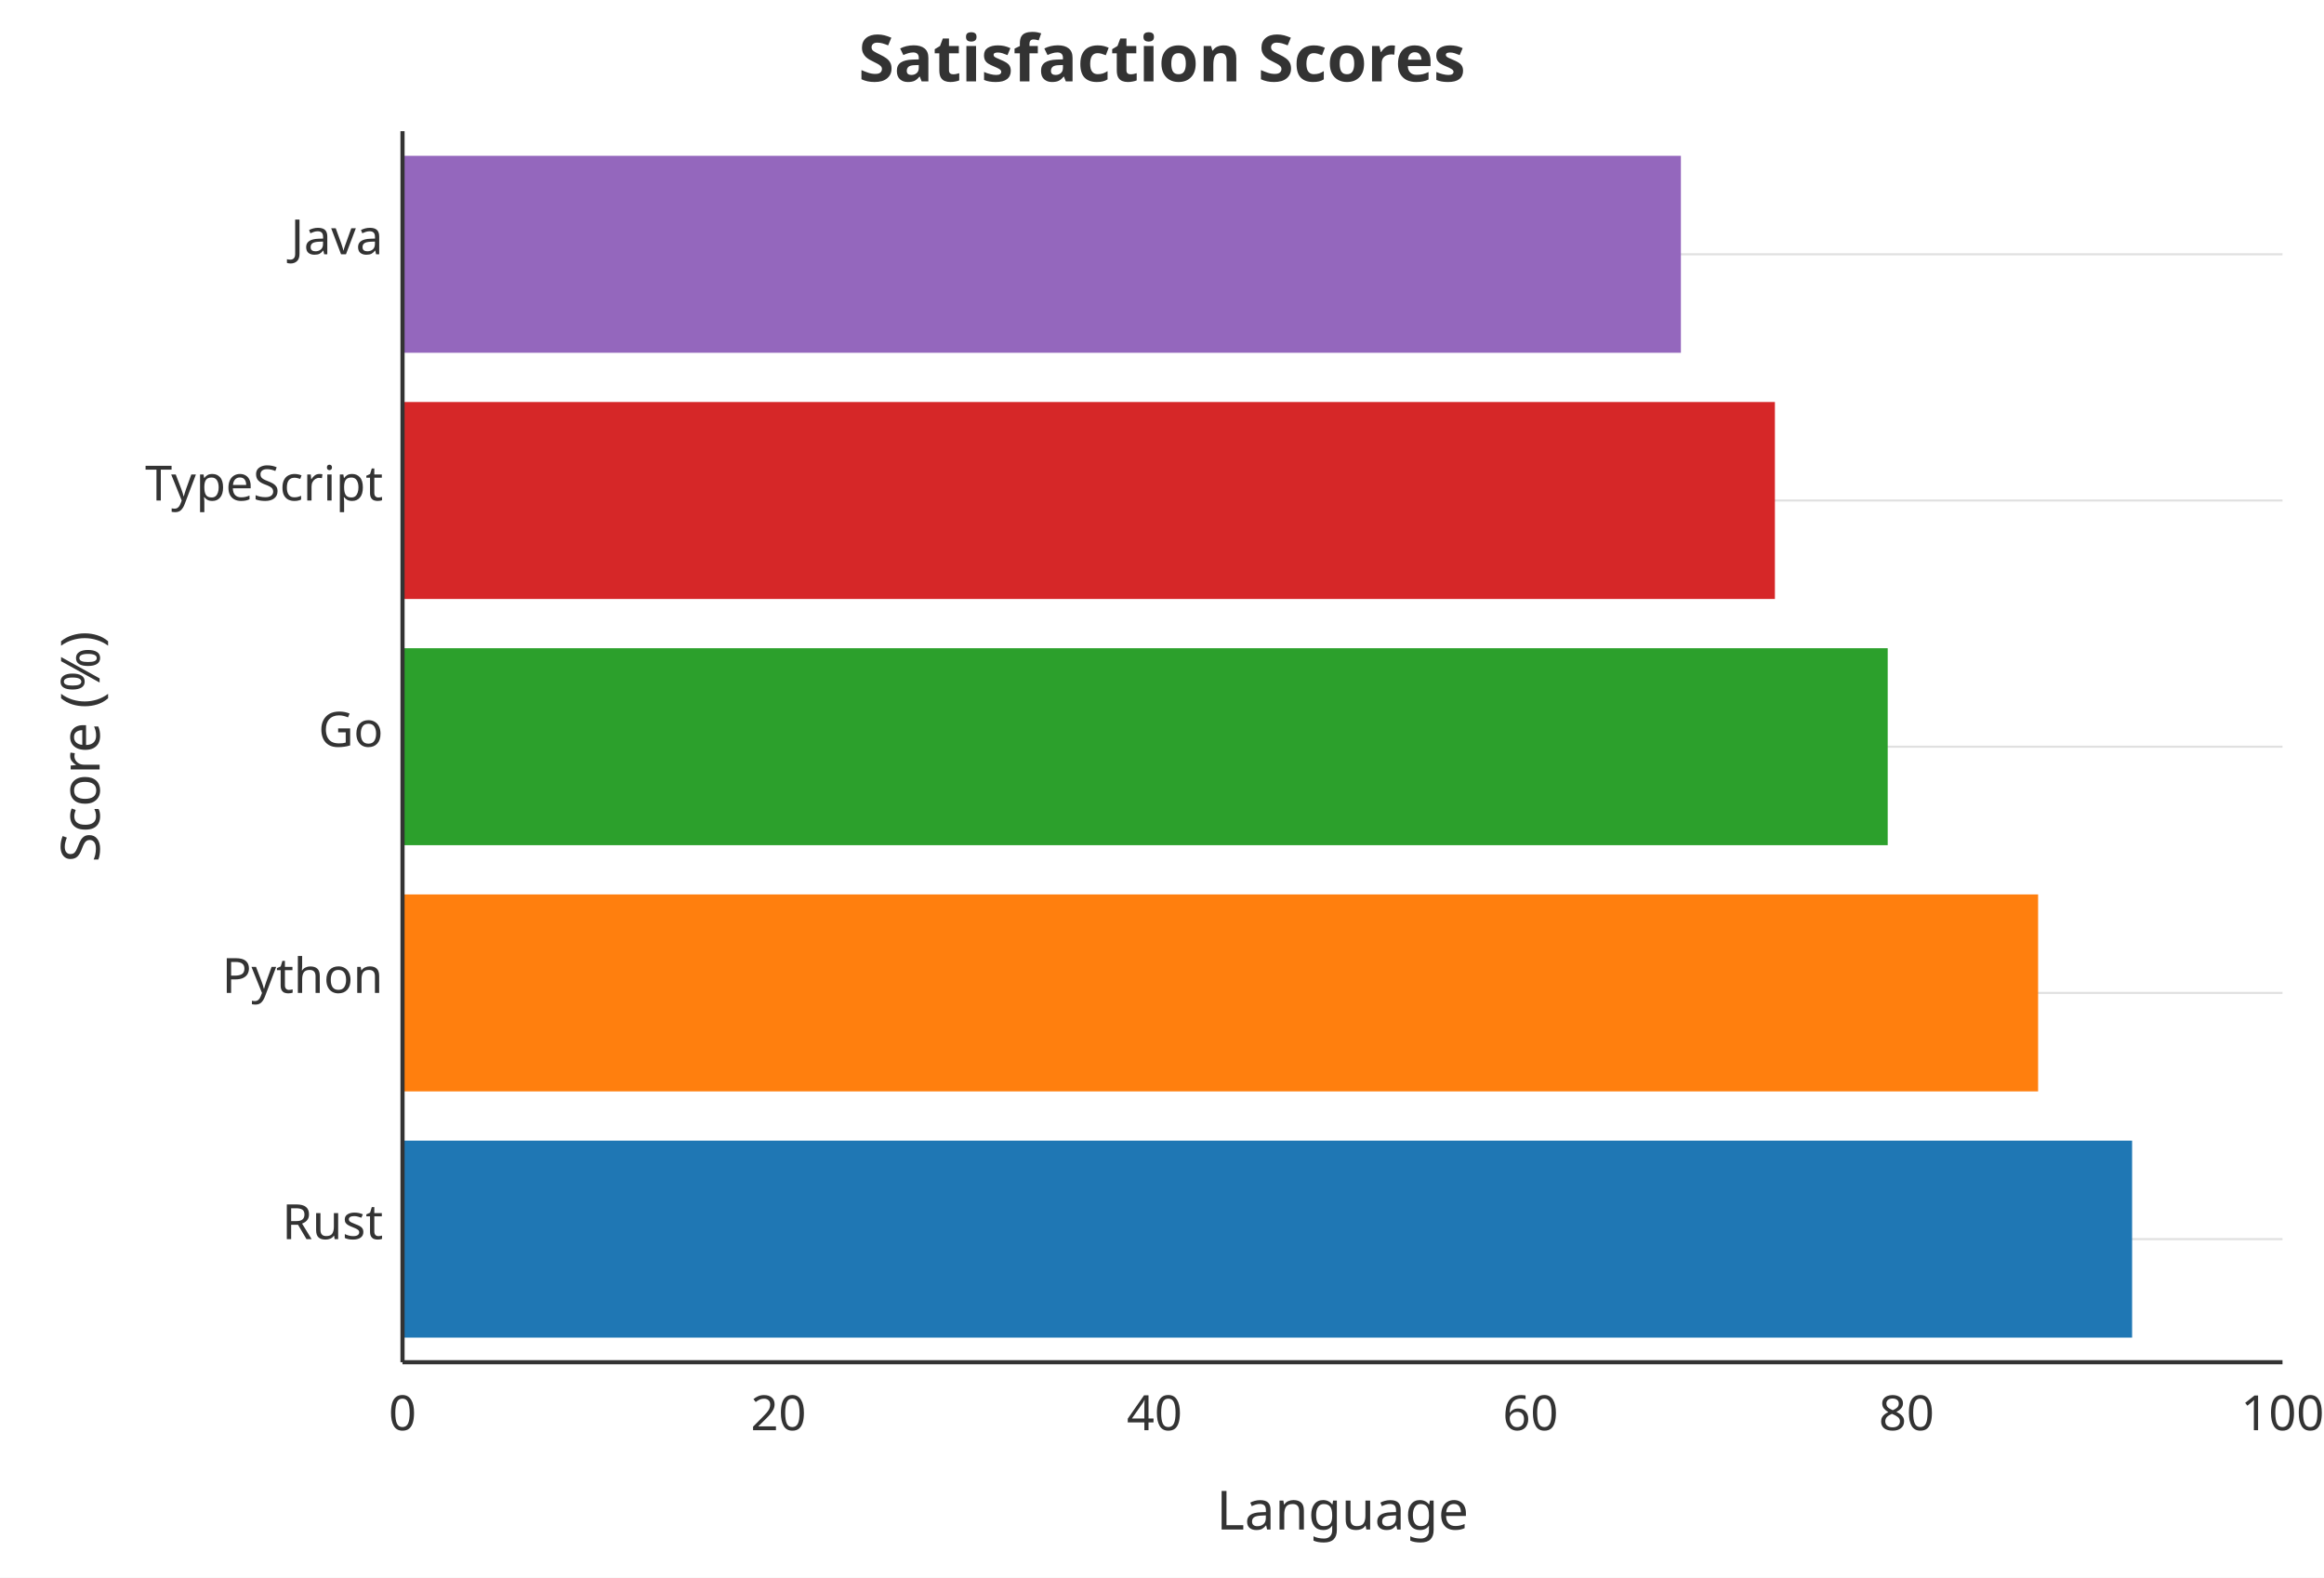
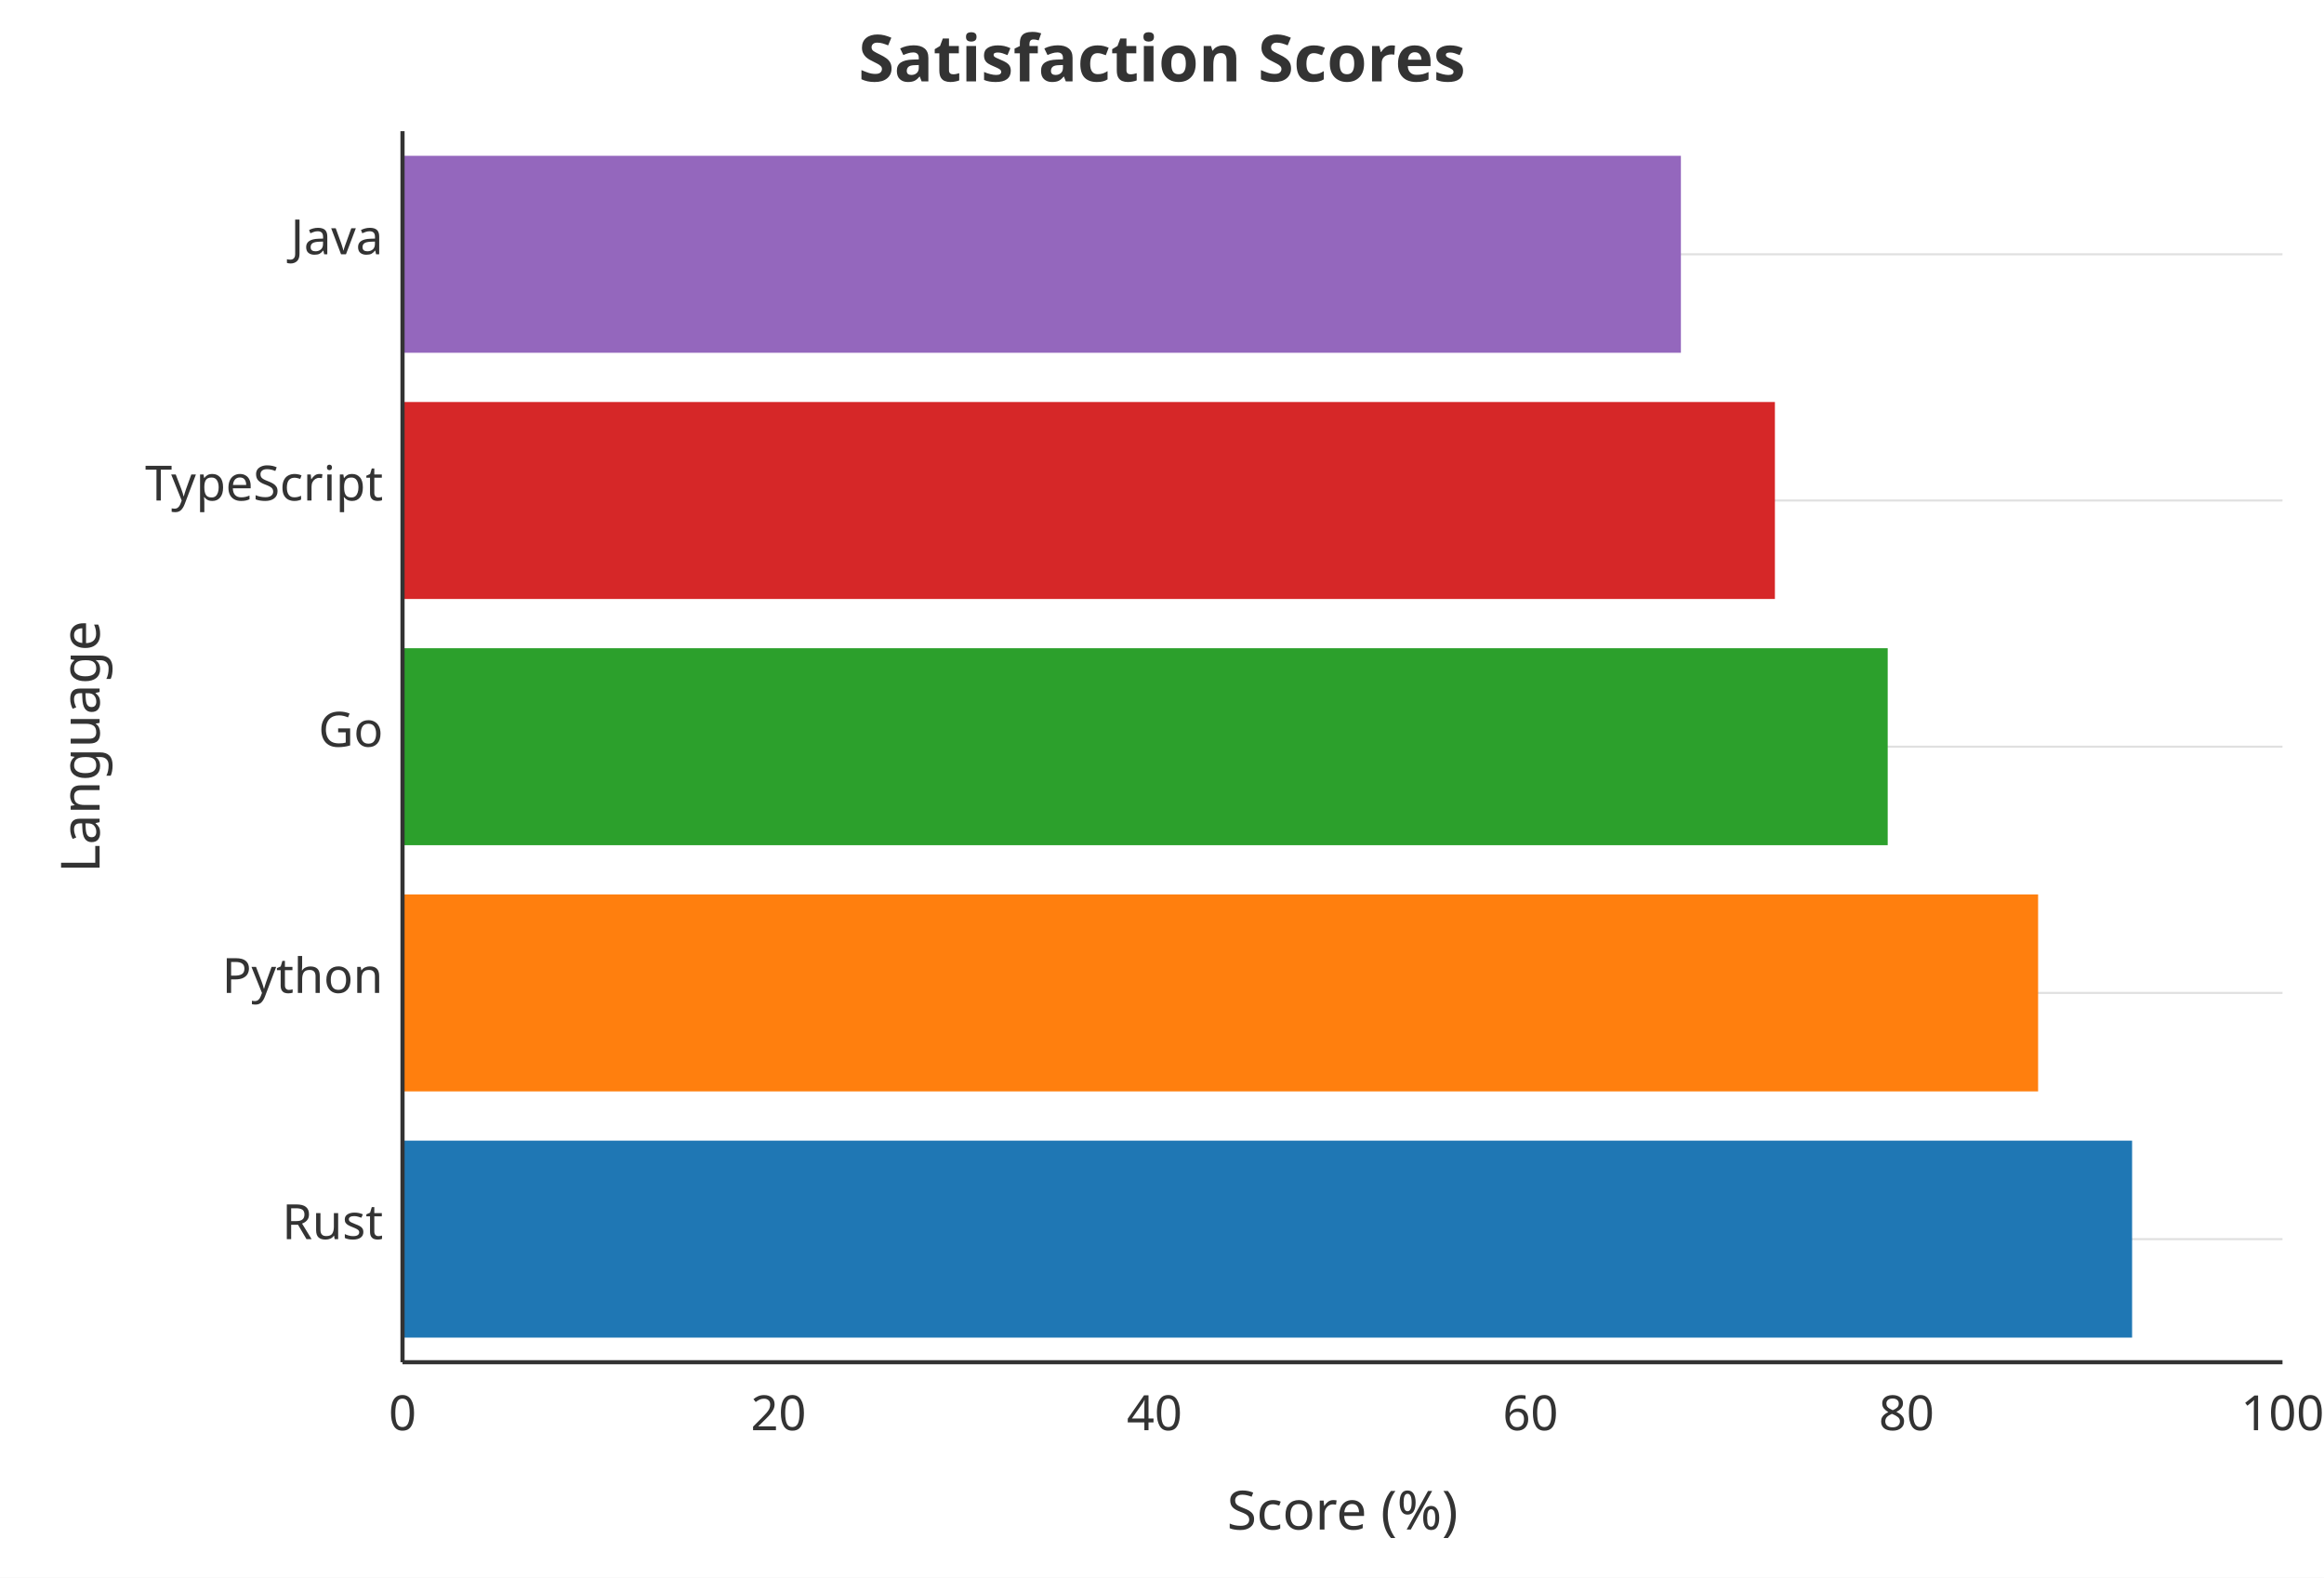
<svg xmlns="http://www.w3.org/2000/svg" width="560" height="380" viewBox="0 0 560 380" role="img">
  <rect width="560" height="380" fill="white" />
  <rect x="0" y="0" width="560" height="380" fill="rgb(255,255,255)" />
  <line x1="96.99" y1="298.495" x2="550" y2="298.495" stroke="rgb(224,224,224)" stroke-width="0.5" />
  <line x1="96.99" y1="239.185" x2="550" y2="239.185" stroke="rgb(224,224,224)" stroke-width="0.5" />
  <line x1="96.99" y1="179.875" x2="550" y2="179.875" stroke="rgb(224,224,224)" stroke-width="0.5" />
  <line x1="96.99" y1="120.565" x2="550" y2="120.565" stroke="rgb(224,224,224)" stroke-width="0.5" />
  <line x1="96.99" y1="61.255" x2="550" y2="61.255" stroke="rgb(224,224,224)" stroke-width="0.5" />
  <rect x="96.99" y="274.771" width="416.769" height="47.448" fill="rgb(31,119,180)" />
  <rect x="96.99" y="215.461" width="394.119" height="47.448" fill="rgb(255,127,14)" />
  <rect x="96.99" y="156.151" width="357.878" height="47.448" fill="rgb(44,160,44)" />
  <rect x="96.99" y="96.841" width="330.697" height="47.448" fill="rgb(214,39,40)" />
  <rect x="96.99" y="37.531" width="308.047" height="47.448" fill="rgb(148,103,189)" />
  <line x1="96.99" y1="31.6" x2="96.99" y2="328.15" stroke="rgb(51,51,51)" stroke-width="1" />
  <line x1="96.99" y1="328.15" x2="550" y2="328.15" stroke="rgb(51,51,51)" stroke-width="1" />
  <text x="96.99" y="344.53" font-family="sans-serif" font-size="11.7" fill="rgb(51,51,51)" text-anchor="middle">0</text>
  <text x="187.592" y="344.53" font-family="sans-serif" font-size="11.7" fill="rgb(51,51,51)" text-anchor="middle">20</text>
  <text x="278.194" y="344.53" font-family="sans-serif" font-size="11.7" fill="rgb(51,51,51)" text-anchor="middle">40</text>
  <text x="368.796" y="344.53" font-family="sans-serif" font-size="11.7" fill="rgb(51,51,51)" text-anchor="middle">60</text>
  <text x="459.398" y="344.53" font-family="sans-serif" font-size="11.7" fill="rgb(51,51,51)" text-anchor="middle">80</text>
  <text x="550" y="344.53" font-family="sans-serif" font-size="11.7" fill="rgb(51,51,51)" text-anchor="middle">100</text>
  <text x="92.31" y="298.495" font-family="sans-serif" font-size="11.7" fill="rgb(51,51,51)" text-anchor="end">Rust</text>
  <text x="92.31" y="239.185" font-family="sans-serif" font-size="11.7" fill="rgb(51,51,51)" text-anchor="end">Python</text>
  <text x="92.31" y="179.875" font-family="sans-serif" font-size="11.7" fill="rgb(51,51,51)" text-anchor="end">Go</text>
  <text x="92.31" y="120.565" font-family="sans-serif" font-size="11.7" fill="rgb(51,51,51)" text-anchor="end">TypeScript</text>
  <text x="92.31" y="61.255" font-family="sans-serif" font-size="11.7" fill="rgb(51,51,51)" text-anchor="end">Java</text>
-   <text x="323.495" y="368.45" font-family="sans-serif" font-size="13" fill="rgb(51,51,51)" text-anchor="middle">Language</text>
-   <text x="24" y="179.875" font-family="sans-serif" font-size="13" fill="rgb(51,51,51)" text-anchor="middle" transform="rotate(-90,24,179.875)">Score (%)</text>
+   <text x="323.495" y="368.45" font-family="sans-serif" font-size="13" fill="rgb(51,51,51)" text-anchor="middle">Score (%)</text>
+   <text x="24" y="179.875" font-family="sans-serif" font-size="13" fill="rgb(51,51,51)" text-anchor="middle" transform="rotate(-90,24,179.875)">Language</text>
  <text x="280" y="19.6" font-family="sans-serif" font-size="15.6" fill="rgb(51,51,51)" font-weight="bold" text-anchor="middle">Satisfaction Scores</text>
</svg>
